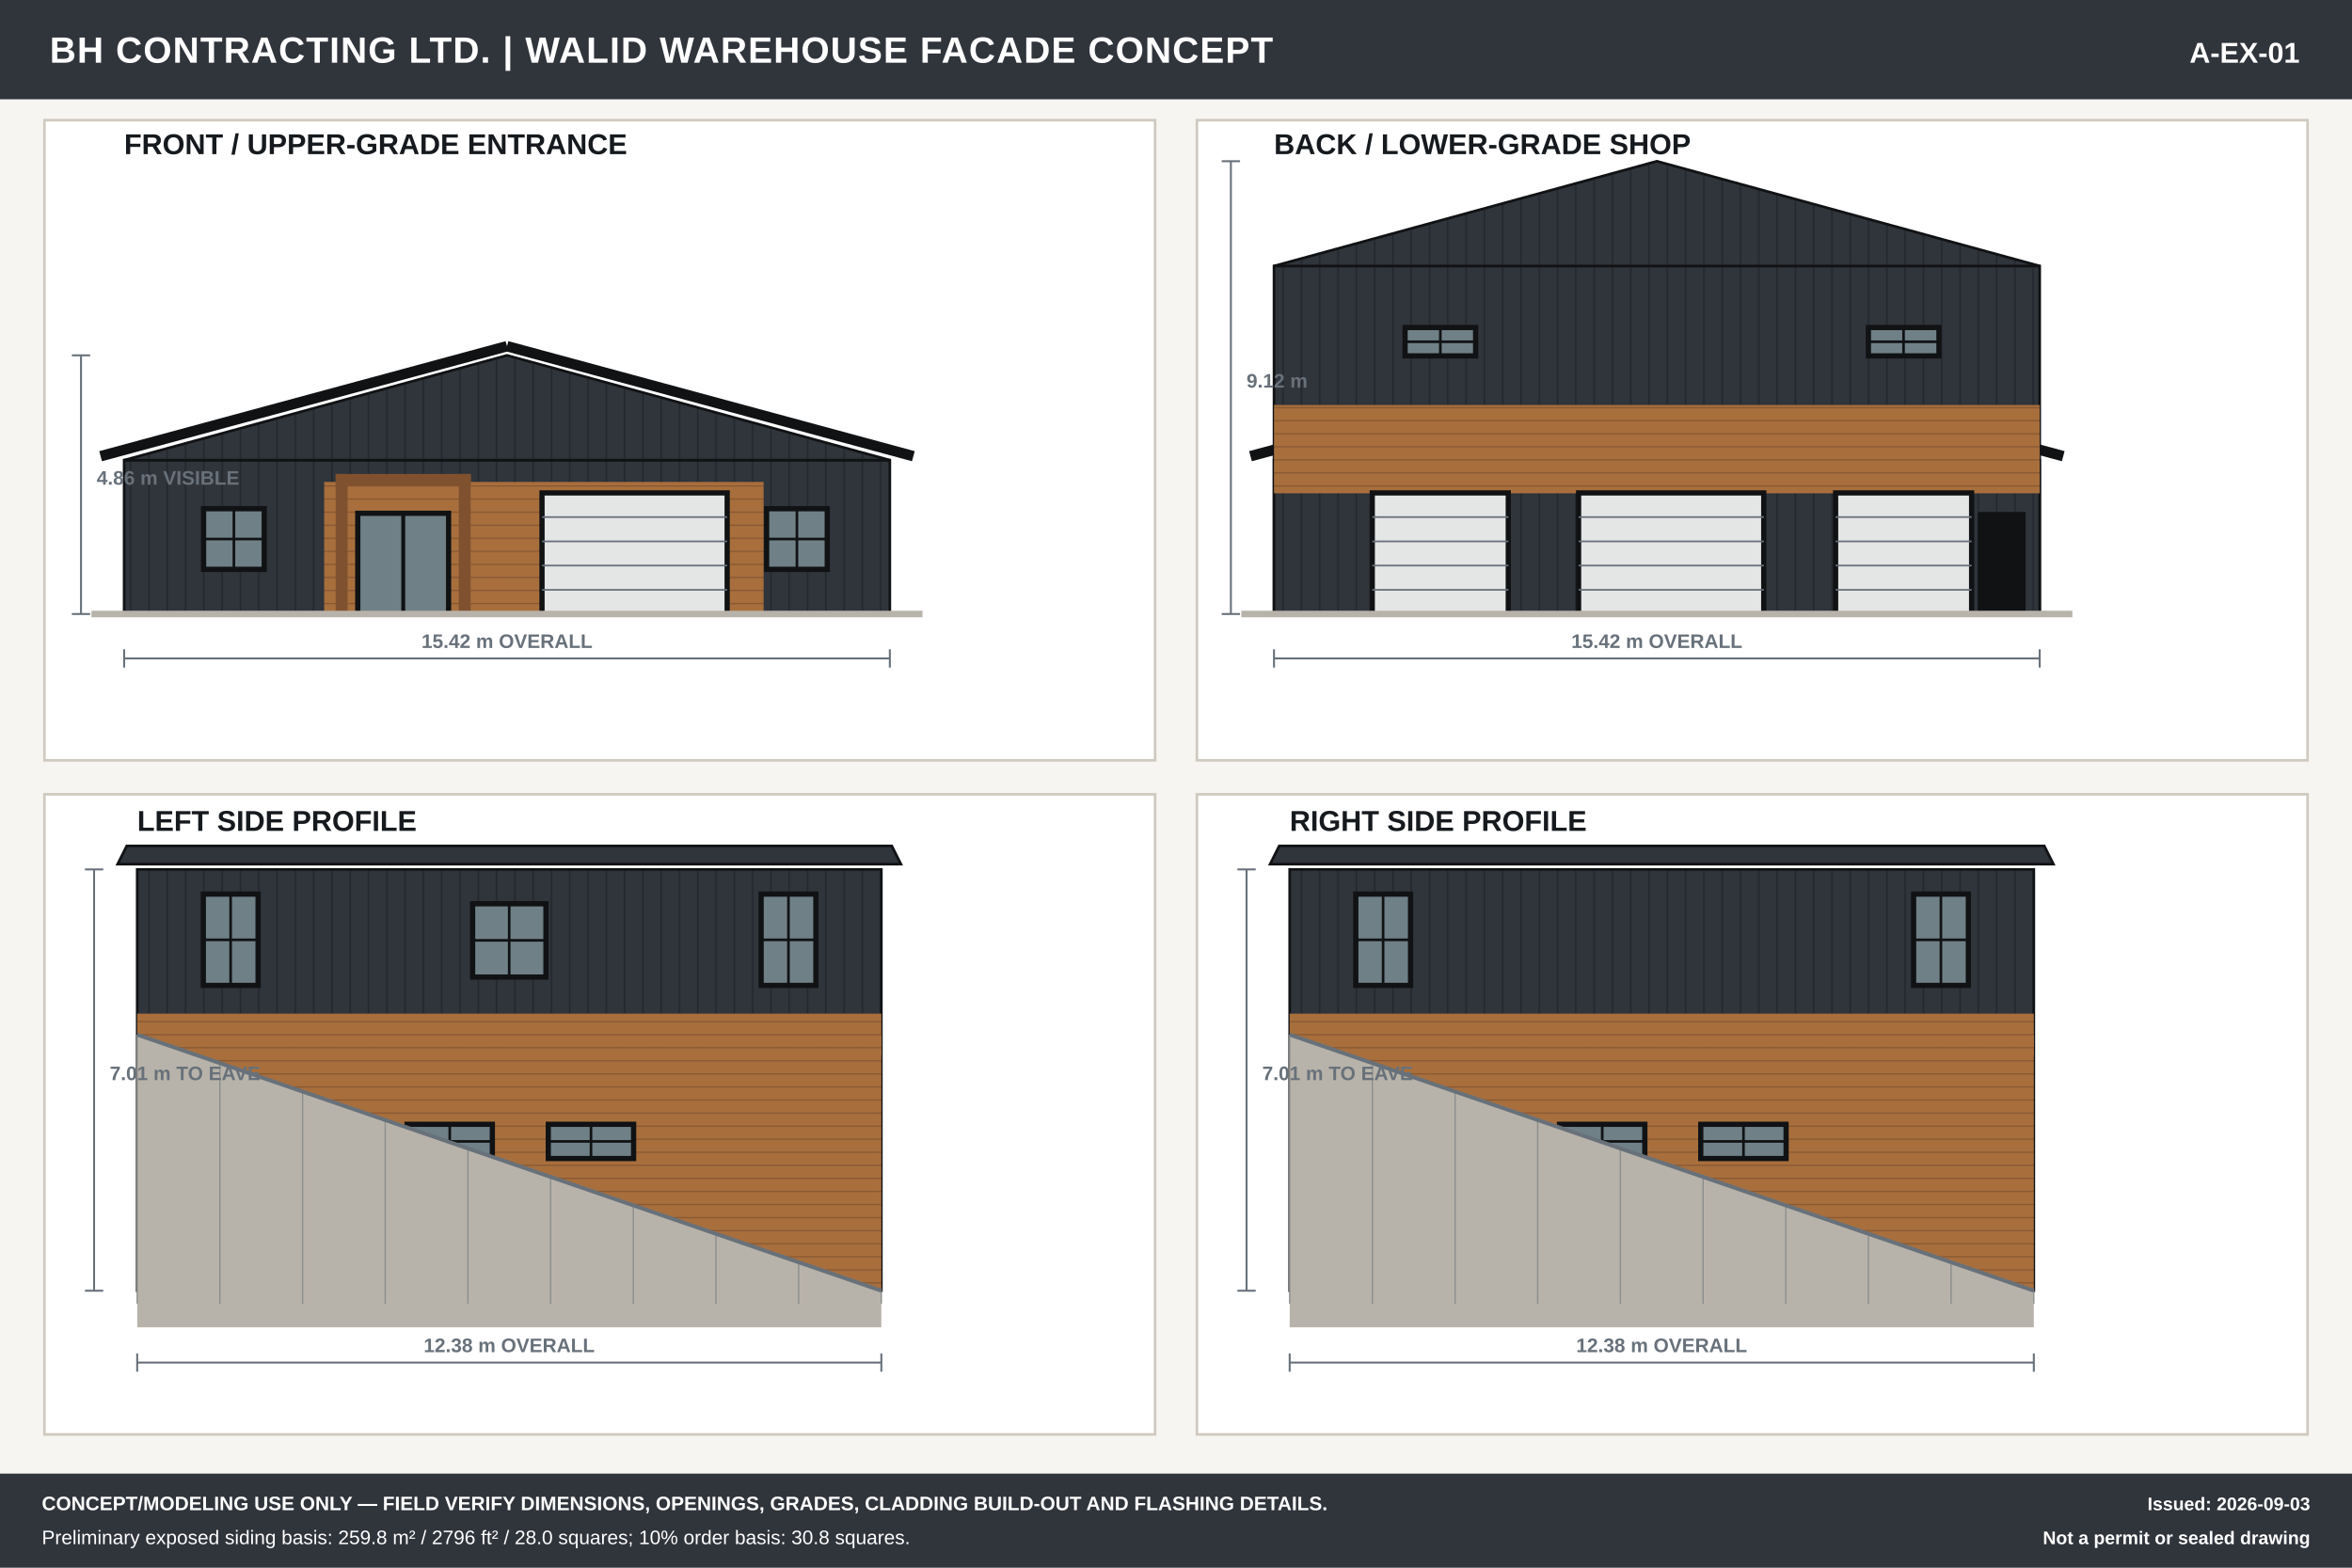
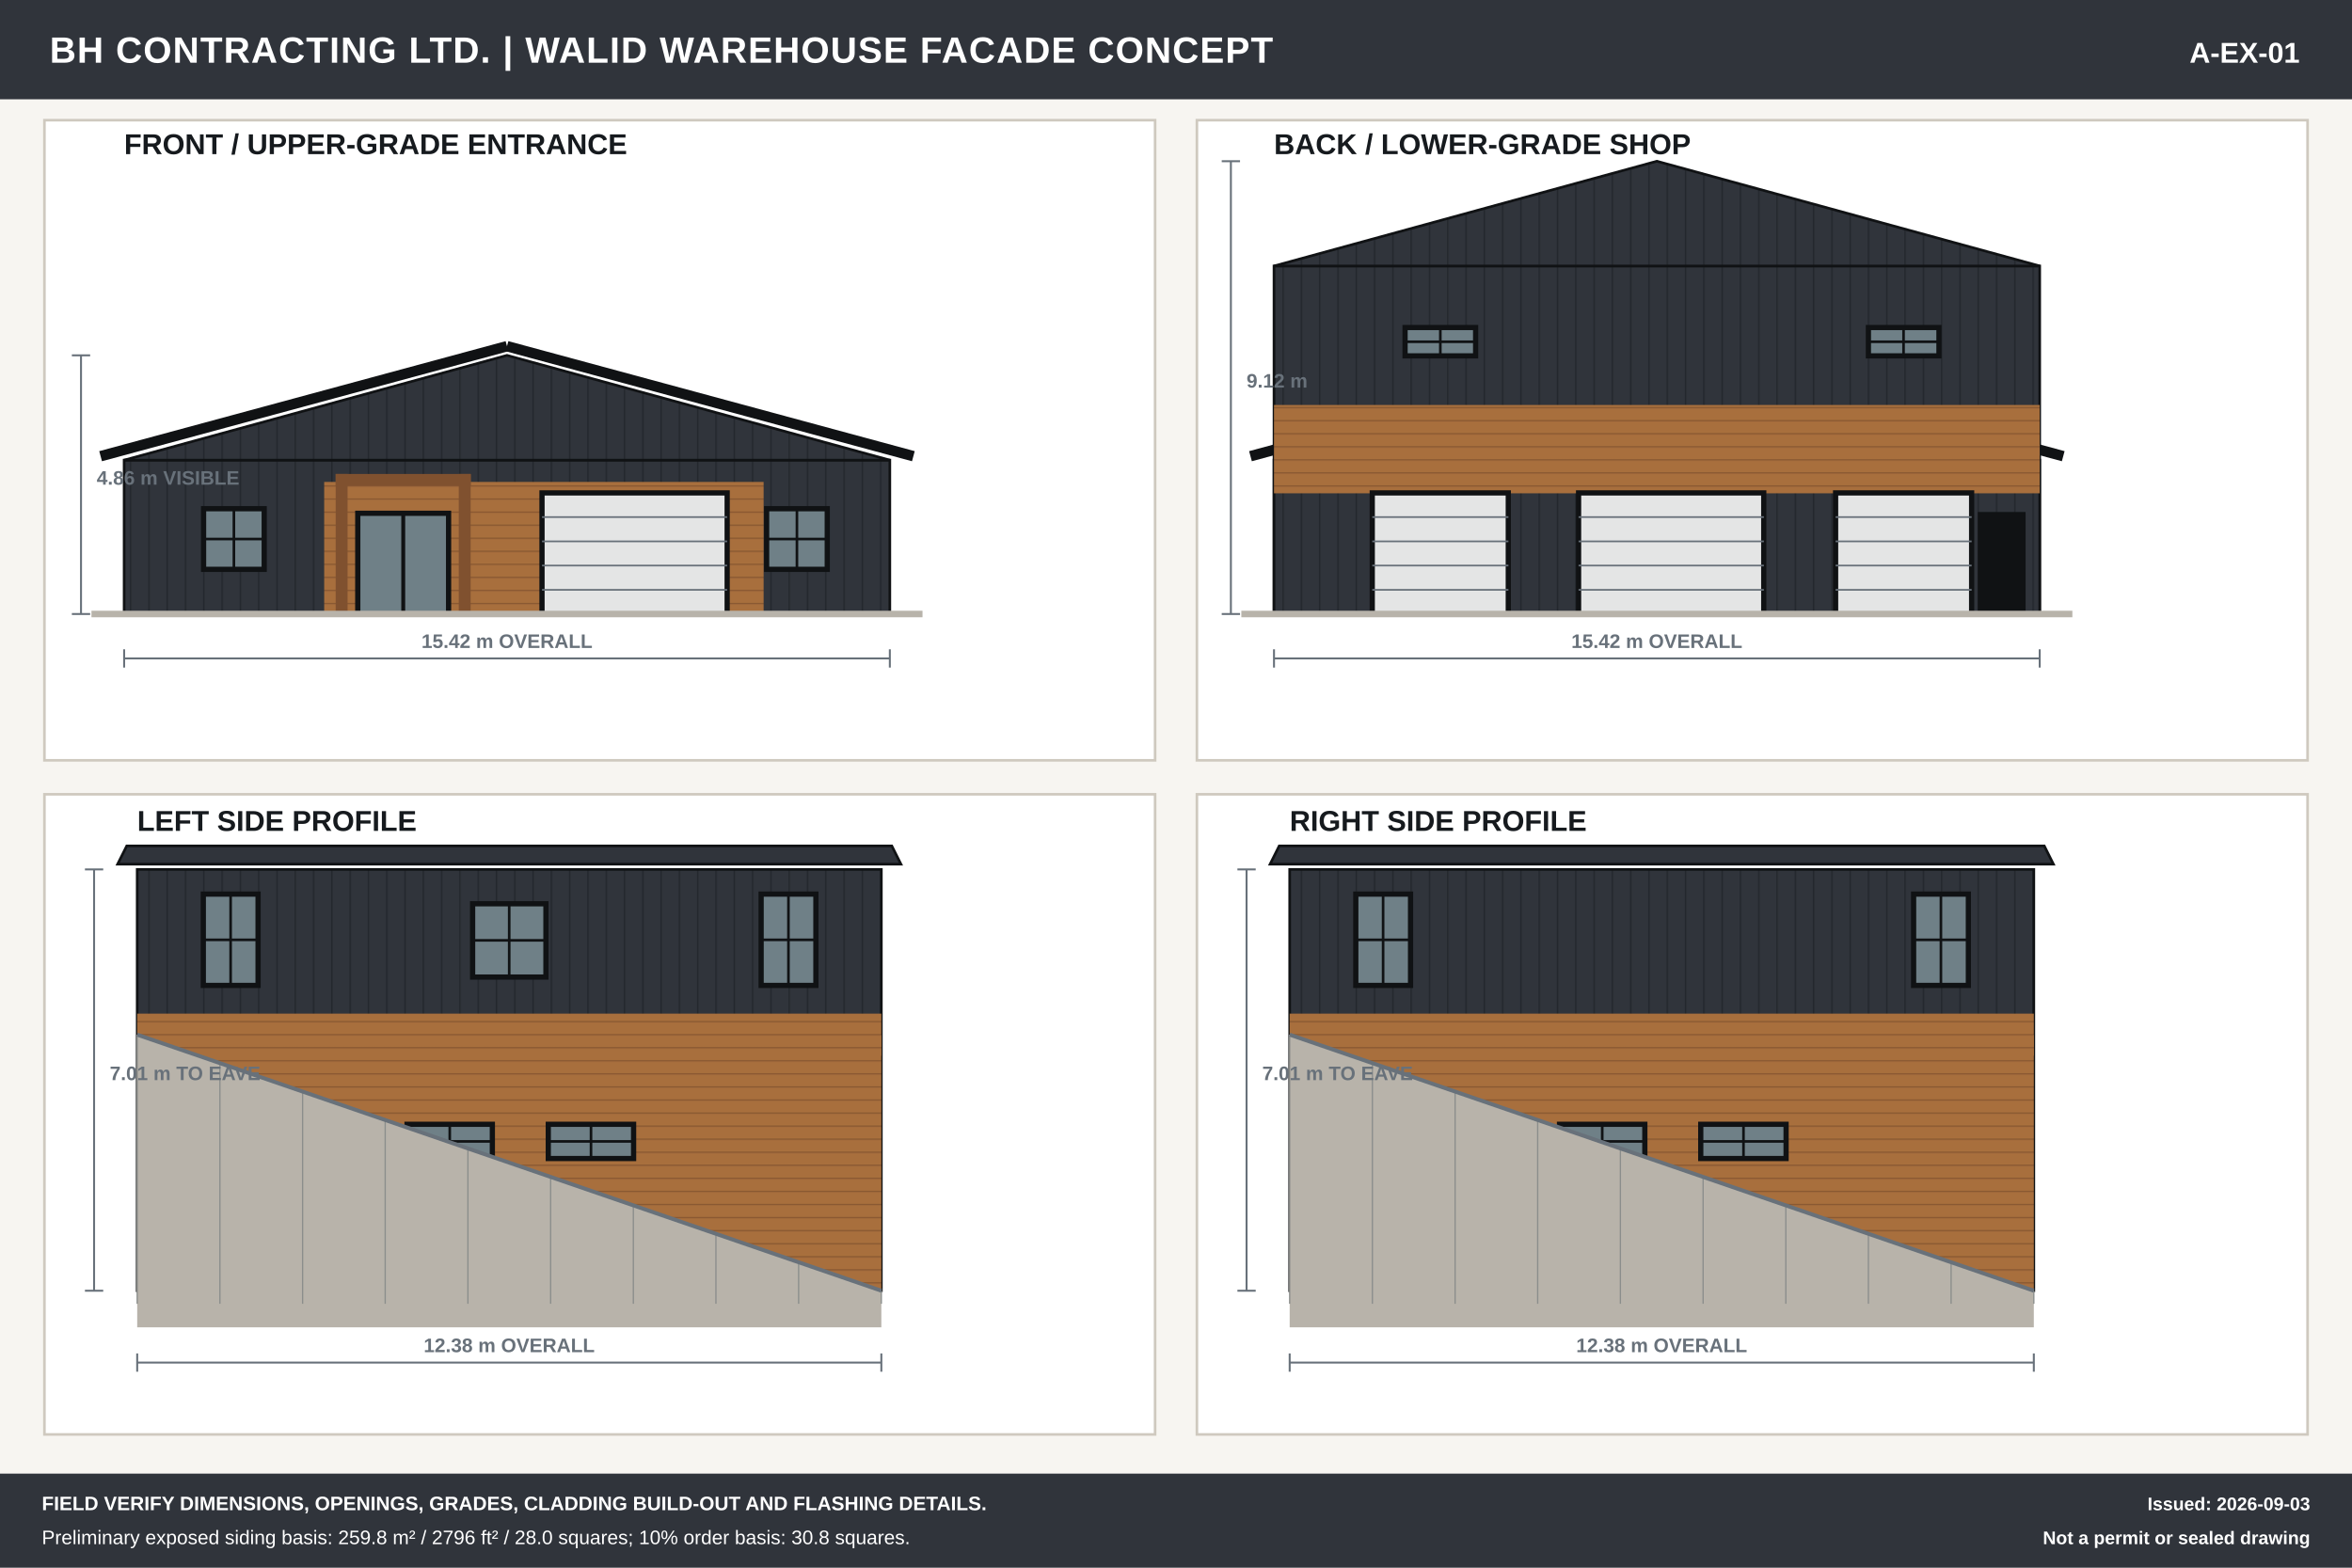
<svg xmlns="http://www.w3.org/2000/svg" width="1800" height="1200" viewBox="0 0 1800 1200">
  <defs>
    <pattern id="verticalRib" width="14" height="14" patternUnits="userSpaceOnUse">
      <rect width="14" height="14" fill="#30343B" />
      <line x1="2" y1="0" x2="2" y2="14" stroke="#24282E" stroke-width="1.1" />
    </pattern>
    <pattern id="horizontalCedar" width="14" height="10" patternUnits="userSpaceOnUse">
      <rect width="14" height="10" fill="#A86F3D" />
      <line x1="0" y1="2" x2="14" y2="2" stroke="#80512F" stroke-width="1" opacity=".75" />
    </pattern>
  </defs>
  <rect x="0.0" y="0.0" width="1800.0" height="1200.0" fill="#F7F5F1" stroke="none" stroke-width="0" rx="0" />
  <rect x="0.0" y="0.0" width="1800.0" height="76.0" fill="#30343B" stroke="none" stroke-width="0" rx="0" />
  <text x="38.0" y="48.0" font-family="Arial,Helvetica,sans-serif" font-size="28" font-weight="800" fill="#FFFFFF" text-anchor="start" letter-spacing="0.8">BH CONTRACTING LTD. | WALID WAREHOUSE FACADE CONCEPT</text>
  <text x="1760.0" y="48.0" font-family="Arial,Helvetica,sans-serif" font-size="22" font-weight="700" fill="#FFFFFF" text-anchor="end" letter-spacing="0">A-EX-01</text>
  <rect x="34.0" y="92.0" width="850.0" height="490.0" fill="#FFFFFF" stroke="#CFC9BF" stroke-width="2" rx="0" />
  <rect x="916.0" y="92.0" width="850.0" height="490.0" fill="#FFFFFF" stroke="#CFC9BF" stroke-width="2" rx="0" />
  <rect x="34.0" y="608.0" width="850.0" height="490.0" fill="#FFFFFF" stroke="#CFC9BF" stroke-width="2" rx="0" />
  <rect x="916.0" y="608.0" width="850.0" height="490.0" fill="#FFFFFF" stroke="#CFC9BF" stroke-width="2" rx="0" />
  <text x="95.0" y="118.0" font-family="Arial,Helvetica,sans-serif" font-size="22" font-weight="800" fill="#161A1E" text-anchor="start" letter-spacing="0">FRONT / UPPER-GRADE ENTRANCE</text>
  <rect x="95.0" y="352.2" width="586.0" height="117.8" fill="url(#verticalRib)" stroke="#101214" stroke-width="2" rx="0" />
  <polygon points="95.0,352.2 388.0,272.0 681.0,352.2" fill="url(#verticalRib)" stroke="#101214" stroke-width="2" />
  <line x1="77.0" y1="349.2" x2="388.0" y2="265.0" stroke="#101214" stroke-width="8" />
  <line x1="388.0" y1="265.0" x2="699.0" y2="349.2" stroke="#101214" stroke-width="8" />
  <rect x="248.1" y="368.9" width="336.3" height="101.1" fill="url(#horizontalCedar)" stroke="none" stroke-width="0" rx="0" />
  <rect x="155.8" y="389.4" width="46.4" height="46.4" fill="#6F8087" stroke="#101214" stroke-width="4" rx="0" />
  <line x1="179.0" y1="389.4" x2="179.0" y2="435.8" stroke="#101214" stroke-width="2" />
  <line x1="155.8" y1="412.6" x2="202.2" y2="412.6" stroke="#101214" stroke-width="2" />
  <rect x="273.8" y="392.9" width="69.5" height="77.1" fill="#6F8087" stroke="#101214" stroke-width="4" rx="0" />
  <line x1="308.6" y1="392.9" x2="308.6" y2="470.0" stroke="#101214" stroke-width="3" />
  <rect x="414.8" y="377.3" width="141.7" height="92.7" fill="#E4E5E5" stroke="#101214" stroke-width="4" rx="0" />
  <line x1="414.8" y1="395.8" x2="556.5" y2="395.8" stroke="#68717A" stroke-width="1.3" />
  <line x1="414.8" y1="414.4" x2="556.5" y2="414.4" stroke="#68717A" stroke-width="1.3" />
  <line x1="414.8" y1="432.9" x2="556.5" y2="432.9" stroke="#68717A" stroke-width="1.3" />
  <line x1="414.8" y1="451.5" x2="556.5" y2="451.5" stroke="#68717A" stroke-width="1.3" />
  <rect x="586.7" y="389.4" width="46.4" height="46.4" fill="#6F8087" stroke="#101214" stroke-width="4" rx="0" />
  <line x1="609.9" y1="389.4" x2="609.9" y2="435.8" stroke="#101214" stroke-width="2" />
  <line x1="586.7" y1="412.6" x2="633.1" y2="412.6" stroke="#101214" stroke-width="2" />
  <rect x="256.9" y="362.8" width="9.1" height="107.2" fill="#80512F" stroke="none" stroke-width="0" rx="0" />
  <rect x="351.1" y="362.8" width="9.1" height="107.2" fill="#80512F" stroke="none" stroke-width="0" rx="0" />
  <rect x="256.9" y="362.8" width="103.4" height="9.1" fill="#80512F" stroke="none" stroke-width="0" rx="0" />
  <line x1="70.0" y1="470.0" x2="706.0" y2="470.0" stroke="#B8B3AA" stroke-width="5" />
  <line x1="95.0" y1="504.0" x2="681.0" y2="504.0" stroke="#68717A" stroke-width="1.5" />
  <line x1="95.0" y1="497.0" x2="95.0" y2="511.0" stroke="#68717A" stroke-width="1.5" />
  <line x1="681.0" y1="497.0" x2="681.0" y2="511.0" stroke="#68717A" stroke-width="1.5" />
  <text x="388.0" y="496.0" font-family="Arial,Helvetica,sans-serif" font-size="15" font-weight="700" fill="#68717A" text-anchor="middle" letter-spacing="0">15.42 m OVERALL</text>
  <line x1="62.0" y1="470.0" x2="62.0" y2="272.0" stroke="#68717A" stroke-width="1.5" />
  <line x1="55.0" y1="470.0" x2="69.0" y2="470.0" stroke="#68717A" stroke-width="1.5" />
  <line x1="55.0" y1="272.0" x2="69.0" y2="272.0" stroke="#68717A" stroke-width="1.5" />
  <text x="74.0" y="371.0" font-family="Arial,Helvetica,sans-serif" font-size="15" font-weight="700" fill="#68717A" text-anchor="start" letter-spacing="0">4.86 m VISIBLE</text>
  <text x="975.0" y="118.0" font-family="Arial,Helvetica,sans-serif" font-size="22" font-weight="800" fill="#161A1E" text-anchor="start" letter-spacing="0">BACK / LOWER-GRADE SHOP</text>
  <rect x="975.0" y="352.2" width="586.0" height="117.8" fill="url(#verticalRib)" stroke="#101214" stroke-width="2" rx="0" />
  <polygon points="975.0,352.2 1268.0,272.0 1561.0,352.2" fill="url(#verticalRib)" stroke="#101214" stroke-width="2" />
  <line x1="957.0" y1="349.2" x2="1268.0" y2="265.0" stroke="#101214" stroke-width="8" />
  <line x1="1268.0" y1="265.0" x2="1579.0" y2="349.2" stroke="#101214" stroke-width="8" />
  <rect x="975.0" y="203.6" width="586.0" height="266.4" fill="url(#verticalRib)" stroke="#101214" stroke-width="2" rx="0" />
  <polygon points="975.0,203.6 1268.0,123.4 1561.0,203.6" fill="url(#verticalRib)" stroke="#101214" stroke-width="2" />
  <rect x="975.0" y="310.0" width="586.0" height="67.6" fill="url(#horizontalCedar)" stroke="none" stroke-width="0" rx="0" />
  <rect x="1050.2" y="377.3" width="104.1" height="92.7" fill="#E4E5E5" stroke="#101214" stroke-width="4" rx="0" />
  <line x1="1050.2" y1="395.8" x2="1154.4" y2="395.8" stroke="#68717A" stroke-width="1.3" />
  <line x1="1050.2" y1="414.4" x2="1154.4" y2="414.4" stroke="#68717A" stroke-width="1.3" />
  <line x1="1050.2" y1="432.9" x2="1154.4" y2="432.9" stroke="#68717A" stroke-width="1.3" />
  <line x1="1050.2" y1="451.5" x2="1154.4" y2="451.5" stroke="#68717A" stroke-width="1.3" />
  <rect x="1208.1" y="377.3" width="141.7" height="92.7" fill="#E4E5E5" stroke="#101214" stroke-width="4" rx="0" />
  <line x1="1208.1" y1="395.8" x2="1349.9" y2="395.8" stroke="#68717A" stroke-width="1.3" />
  <line x1="1208.1" y1="414.4" x2="1349.9" y2="414.4" stroke="#68717A" stroke-width="1.3" />
  <line x1="1208.1" y1="432.9" x2="1349.9" y2="432.9" stroke="#68717A" stroke-width="1.3" />
  <line x1="1208.1" y1="451.5" x2="1349.9" y2="451.5" stroke="#68717A" stroke-width="1.3" />
  <rect x="1404.8" y="377.3" width="104.1" height="92.7" fill="#E4E5E5" stroke="#101214" stroke-width="4" rx="0" />
  <line x1="1404.8" y1="395.8" x2="1508.9" y2="395.8" stroke="#68717A" stroke-width="1.3" />
  <line x1="1404.8" y1="414.4" x2="1508.9" y2="414.4" stroke="#68717A" stroke-width="1.3" />
  <line x1="1404.8" y1="432.9" x2="1508.9" y2="432.9" stroke="#68717A" stroke-width="1.3" />
  <line x1="1404.8" y1="451.5" x2="1508.9" y2="451.5" stroke="#68717A" stroke-width="1.3" />
  <rect x="1514.6" y="392.9" width="34.6" height="77.1" fill="#101214" stroke="#101214" stroke-width="2" rx="0" />
  <rect x="1075.3" y="250.7" width="54.0" height="21.7" fill="#6F8087" stroke="#101214" stroke-width="4" rx="0" />
  <line x1="1102.3" y1="250.7" x2="1102.3" y2="272.4" stroke="#101214" stroke-width="2" />
  <line x1="1075.3" y1="261.6" x2="1129.3" y2="261.6" stroke="#101214" stroke-width="2" />
  <rect x="1429.9" y="250.7" width="54.0" height="21.7" fill="#6F8087" stroke="#101214" stroke-width="4" rx="0" />
  <line x1="1456.8" y1="250.7" x2="1456.8" y2="272.4" stroke="#101214" stroke-width="2" />
  <line x1="1429.9" y1="261.6" x2="1483.8" y2="261.6" stroke="#101214" stroke-width="2" />
  <line x1="950.0" y1="470.0" x2="1586.0" y2="470.0" stroke="#B8B3AA" stroke-width="5" />
  <line x1="975.0" y1="504.0" x2="1561.0" y2="504.0" stroke="#68717A" stroke-width="1.5" />
  <line x1="975.0" y1="497.0" x2="975.0" y2="511.0" stroke="#68717A" stroke-width="1.5" />
  <line x1="1561.0" y1="497.0" x2="1561.0" y2="511.0" stroke="#68717A" stroke-width="1.5" />
  <text x="1268.0" y="496.0" font-family="Arial,Helvetica,sans-serif" font-size="15" font-weight="700" fill="#68717A" text-anchor="middle" letter-spacing="0">15.42 m OVERALL</text>
  <line x1="942.0" y1="470.0" x2="942.0" y2="123.4" stroke="#68717A" stroke-width="1.5" />
  <line x1="935.0" y1="470.0" x2="949.0" y2="470.0" stroke="#68717A" stroke-width="1.5" />
  <line x1="935.0" y1="123.4" x2="949.0" y2="123.4" stroke="#68717A" stroke-width="1.5" />
  <text x="954.0" y="296.7" font-family="Arial,Helvetica,sans-serif" font-size="15" font-weight="700" fill="#68717A" text-anchor="start" letter-spacing="0">9.12 m</text>
  <text x="105.0" y="636.0" font-family="Arial,Helvetica,sans-serif" font-size="22" font-weight="800" fill="#161A1E" text-anchor="start" letter-spacing="0">LEFT SIDE PROFILE</text>
  <rect x="105.0" y="665.5" width="569.5" height="322.5" fill="url(#verticalRib)" stroke="#101214" stroke-width="2" rx="0" />
  <rect x="105.0" y="792.0" width="569.5" height="196.0" fill="url(#horizontalCedar)" stroke="none" stroke-width="0" rx="0" />
  <rect x="105.0" y="775.9" width="569.5" height="32.2" fill="url(#horizontalCedar)" stroke="none" stroke-width="0" rx="0" />
  <polygon points="90.0,661.5 689.5,661.5 682.5,647.5 97.0,647.5" fill="#30343B" stroke="#101214" stroke-width="2" />
  <rect x="155.6" y="684.4" width="41.9" height="69.9" fill="#6F8087" stroke="#101214" stroke-width="4" rx="0" />
  <line x1="176.5" y1="684.4" x2="176.5" y2="754.3" stroke="#101214" stroke-width="2" />
  <line x1="155.6" y1="719.4" x2="197.5" y2="719.4" stroke="#101214" stroke-width="2" />
  <rect x="361.7" y="691.8" width="56.1" height="56.1" fill="#6F8087" stroke="#101214" stroke-width="4" rx="0" />
  <line x1="389.7" y1="691.8" x2="389.7" y2="747.9" stroke="#101214" stroke-width="2" />
  <line x1="361.7" y1="719.8" x2="417.8" y2="719.8" stroke="#101214" stroke-width="2" />
  <rect x="582.5" y="684.4" width="41.9" height="69.9" fill="#6F8087" stroke="#101214" stroke-width="4" rx="0" />
  <line x1="603.4" y1="684.4" x2="603.4" y2="754.3" stroke="#101214" stroke-width="2" />
  <line x1="582.5" y1="719.4" x2="624.3" y2="719.4" stroke="#101214" stroke-width="2" />
  <rect x="132.6" y="894.6" width="41.9" height="93.4" fill="#101214" stroke="#101214" stroke-width="2" rx="0" />
  <rect x="311.5" y="860.6" width="65.3" height="26.2" fill="#6F8087" stroke="#101214" stroke-width="4" rx="0" />
  <line x1="344.2" y1="860.6" x2="344.2" y2="886.8" stroke="#101214" stroke-width="2" />
  <line x1="311.5" y1="873.7" x2="376.9" y2="873.7" stroke="#101214" stroke-width="2" />
  <rect x="419.6" y="860.6" width="65.3" height="26.2" fill="#6F8087" stroke="#101214" stroke-width="4" rx="0" />
  <line x1="452.3" y1="860.6" x2="452.3" y2="886.8" stroke="#101214" stroke-width="2" />
  <line x1="419.6" y1="873.7" x2="485.0" y2="873.7" stroke="#101214" stroke-width="2" />
  <polygon points="105.0,792.0 674.5,988.0 674.5,1016.0 105.0,1016.0" fill="#B8B3AA" stroke="none" stroke-width="0" />
  <line x1="105.0" y1="792.0" x2="105.0" y2="998.0" stroke="#8B8E8C" stroke-width="1" />
  <line x1="168.3" y1="813.8" x2="168.3" y2="998.0" stroke="#8B8E8C" stroke-width="1" />
  <line x1="231.6" y1="835.6" x2="231.6" y2="998.0" stroke="#8B8E8C" stroke-width="1" />
  <line x1="294.8" y1="857.4" x2="294.8" y2="998.0" stroke="#8B8E8C" stroke-width="1" />
  <line x1="358.1" y1="879.1" x2="358.1" y2="998.0" stroke="#8B8E8C" stroke-width="1" />
  <line x1="421.4" y1="900.9" x2="421.4" y2="998.0" stroke="#8B8E8C" stroke-width="1" />
  <line x1="484.7" y1="922.7" x2="484.7" y2="998.0" stroke="#8B8E8C" stroke-width="1" />
  <line x1="547.9" y1="944.5" x2="547.9" y2="998.0" stroke="#8B8E8C" stroke-width="1" />
  <line x1="611.2" y1="966.2" x2="611.2" y2="998.0" stroke="#8B8E8C" stroke-width="1" />
  <line x1="674.5" y1="988.0" x2="674.5" y2="998.0" stroke="#8B8E8C" stroke-width="1" />
  <line x1="105.0" y1="792.0" x2="674.5" y2="988.0" stroke="#68717A" stroke-width="3" />
  <line x1="105.0" y1="1043.0" x2="674.5" y2="1043.0" stroke="#68717A" stroke-width="1.5" />
  <line x1="105.0" y1="1036.0" x2="105.0" y2="1050.0" stroke="#68717A" stroke-width="1.5" />
  <line x1="674.5" y1="1036.0" x2="674.5" y2="1050.0" stroke="#68717A" stroke-width="1.5" />
  <text x="389.7" y="1035.0" font-family="Arial,Helvetica,sans-serif" font-size="15" font-weight="700" fill="#68717A" text-anchor="middle" letter-spacing="0">12.38 m OVERALL</text>
  <line x1="72.0" y1="988.0" x2="72.0" y2="665.5" stroke="#68717A" stroke-width="1.5" />
  <line x1="65.0" y1="988.0" x2="79.0" y2="988.0" stroke="#68717A" stroke-width="1.5" />
  <line x1="65.0" y1="665.5" x2="79.0" y2="665.5" stroke="#68717A" stroke-width="1.5" />
  <text x="84.0" y="826.8" font-family="Arial,Helvetica,sans-serif" font-size="15" font-weight="700" fill="#68717A" text-anchor="start" letter-spacing="0">7.01 m TO EAVE</text>
  <text x="987.0" y="636.0" font-family="Arial,Helvetica,sans-serif" font-size="22" font-weight="800" fill="#161A1E" text-anchor="start" letter-spacing="0">RIGHT SIDE PROFILE</text>
  <rect x="987.0" y="665.5" width="569.5" height="322.5" fill="url(#verticalRib)" stroke="#101214" stroke-width="2" rx="0" />
  <rect x="987.0" y="792.0" width="569.5" height="196.0" fill="url(#horizontalCedar)" stroke="none" stroke-width="0" rx="0" />
  <rect x="987.0" y="775.9" width="569.5" height="32.2" fill="url(#horizontalCedar)" stroke="none" stroke-width="0" rx="0" />
  <polygon points="972.0,661.5 1571.5,661.5 1564.5,647.5 979.0,647.5" fill="#30343B" stroke="#101214" stroke-width="2" />
  <rect x="1037.6" y="684.4" width="41.9" height="69.9" fill="#6F8087" stroke="#101214" stroke-width="4" rx="0" />
  <line x1="1058.5" y1="684.4" x2="1058.5" y2="754.3" stroke="#101214" stroke-width="2" />
  <line x1="1037.6" y1="719.4" x2="1079.5" y2="719.4" stroke="#101214" stroke-width="2" />
  <rect x="1464.5" y="684.4" width="41.9" height="69.9" fill="#6F8087" stroke="#101214" stroke-width="4" rx="0" />
  <line x1="1485.4" y1="684.4" x2="1485.4" y2="754.3" stroke="#101214" stroke-width="2" />
  <line x1="1464.5" y1="719.4" x2="1506.3" y2="719.4" stroke="#101214" stroke-width="2" />
  <rect x="1193.5" y="860.6" width="65.3" height="26.2" fill="#6F8087" stroke="#101214" stroke-width="4" rx="0" />
  <line x1="1226.2" y1="860.6" x2="1226.2" y2="886.8" stroke="#101214" stroke-width="2" />
  <line x1="1193.5" y1="873.7" x2="1258.9" y2="873.7" stroke="#101214" stroke-width="2" />
  <rect x="1301.6" y="860.6" width="65.3" height="26.2" fill="#6F8087" stroke="#101214" stroke-width="4" rx="0" />
  <line x1="1334.3" y1="860.6" x2="1334.3" y2="886.8" stroke="#101214" stroke-width="2" />
  <line x1="1301.6" y1="873.7" x2="1367.0" y2="873.7" stroke="#101214" stroke-width="2" />
  <polygon points="987.0,792.0 1556.5,988.0 1556.5,1016.0 987.0,1016.0" fill="#B8B3AA" stroke="none" stroke-width="0" />
  <line x1="987.0" y1="792.0" x2="987.0" y2="998.0" stroke="#8B8E8C" stroke-width="1" />
  <line x1="1050.3" y1="813.8" x2="1050.3" y2="998.0" stroke="#8B8E8C" stroke-width="1" />
  <line x1="1113.6" y1="835.6" x2="1113.6" y2="998.0" stroke="#8B8E8C" stroke-width="1" />
  <line x1="1176.8" y1="857.4" x2="1176.8" y2="998.0" stroke="#8B8E8C" stroke-width="1" />
  <line x1="1240.1" y1="879.1" x2="1240.1" y2="998.0" stroke="#8B8E8C" stroke-width="1" />
  <line x1="1303.4" y1="900.9" x2="1303.4" y2="998.0" stroke="#8B8E8C" stroke-width="1" />
  <line x1="1366.7" y1="922.7" x2="1366.7" y2="998.0" stroke="#8B8E8C" stroke-width="1" />
  <line x1="1429.9" y1="944.5" x2="1429.9" y2="998.0" stroke="#8B8E8C" stroke-width="1" />
  <line x1="1493.2" y1="966.2" x2="1493.2" y2="998.0" stroke="#8B8E8C" stroke-width="1" />
  <line x1="1556.5" y1="988.0" x2="1556.5" y2="998.0" stroke="#8B8E8C" stroke-width="1" />
  <line x1="987.0" y1="792.0" x2="1556.5" y2="988.0" stroke="#68717A" stroke-width="3" />
  <line x1="987.0" y1="1043.0" x2="1556.5" y2="1043.0" stroke="#68717A" stroke-width="1.5" />
  <line x1="987.0" y1="1036.0" x2="987.0" y2="1050.0" stroke="#68717A" stroke-width="1.5" />
  <line x1="1556.5" y1="1036.0" x2="1556.5" y2="1050.0" stroke="#68717A" stroke-width="1.5" />
  <text x="1271.7" y="1035.0" font-family="Arial,Helvetica,sans-serif" font-size="15" font-weight="700" fill="#68717A" text-anchor="middle" letter-spacing="0">12.38 m OVERALL</text>
  <line x1="954.0" y1="988.0" x2="954.0" y2="665.5" stroke="#68717A" stroke-width="1.5" />
  <line x1="947.0" y1="988.0" x2="961.0" y2="988.0" stroke="#68717A" stroke-width="1.5" />
  <line x1="947.0" y1="665.5" x2="961.0" y2="665.5" stroke="#68717A" stroke-width="1.5" />
  <text x="966.0" y="826.8" font-family="Arial,Helvetica,sans-serif" font-size="15" font-weight="700" fill="#68717A" text-anchor="start" letter-spacing="0">7.01 m TO EAVE</text>
  <rect x="0.0" y="1128.0" width="1800.0" height="72.0" fill="#30343B" stroke="none" stroke-width="0" rx="0" />
-   <text x="32.0" y="1156.0" font-family="Arial,Helvetica,sans-serif" font-size="15" font-weight="700" fill="#FFFFFF" text-anchor="start" letter-spacing="0">CONCEPT/MODELING USE ONLY — FIELD VERIFY DIMENSIONS, OPENINGS, GRADES, CLADDING BUILD-OUT AND FLASHING DETAILS.</text>
+   <text x="32.0" y="1156.0" font-family="Arial,Helvetica,sans-serif" font-size="15" font-weight="700" fill="#FFFFFF" text-anchor="start" letter-spacing="0">FIELD VERIFY DIMENSIONS, OPENINGS, GRADES, CLADDING BUILD-OUT AND FLASHING DETAILS.</text>
  <text x="32.0" y="1182.0" font-family="Arial,Helvetica,sans-serif" font-size="15" font-weight="400" fill="#FFFFFF" text-anchor="start" letter-spacing="0">Preliminary exposed siding basis: 259.8 m² / 2796 ft² / 28.0 squares; 10% order basis: 30.8 squares.</text>
  <text x="1768.0" y="1156.0" font-family="Arial,Helvetica,sans-serif" font-size="14" font-weight="600" fill="#FFFFFF" text-anchor="end" letter-spacing="0">Issued: 2026-09-03</text>
  <text x="1768.0" y="1182.0" font-family="Arial,Helvetica,sans-serif" font-size="14" font-weight="600" fill="#FFFFFF" text-anchor="end" letter-spacing="0">Not a permit or sealed drawing</text>
</svg>
